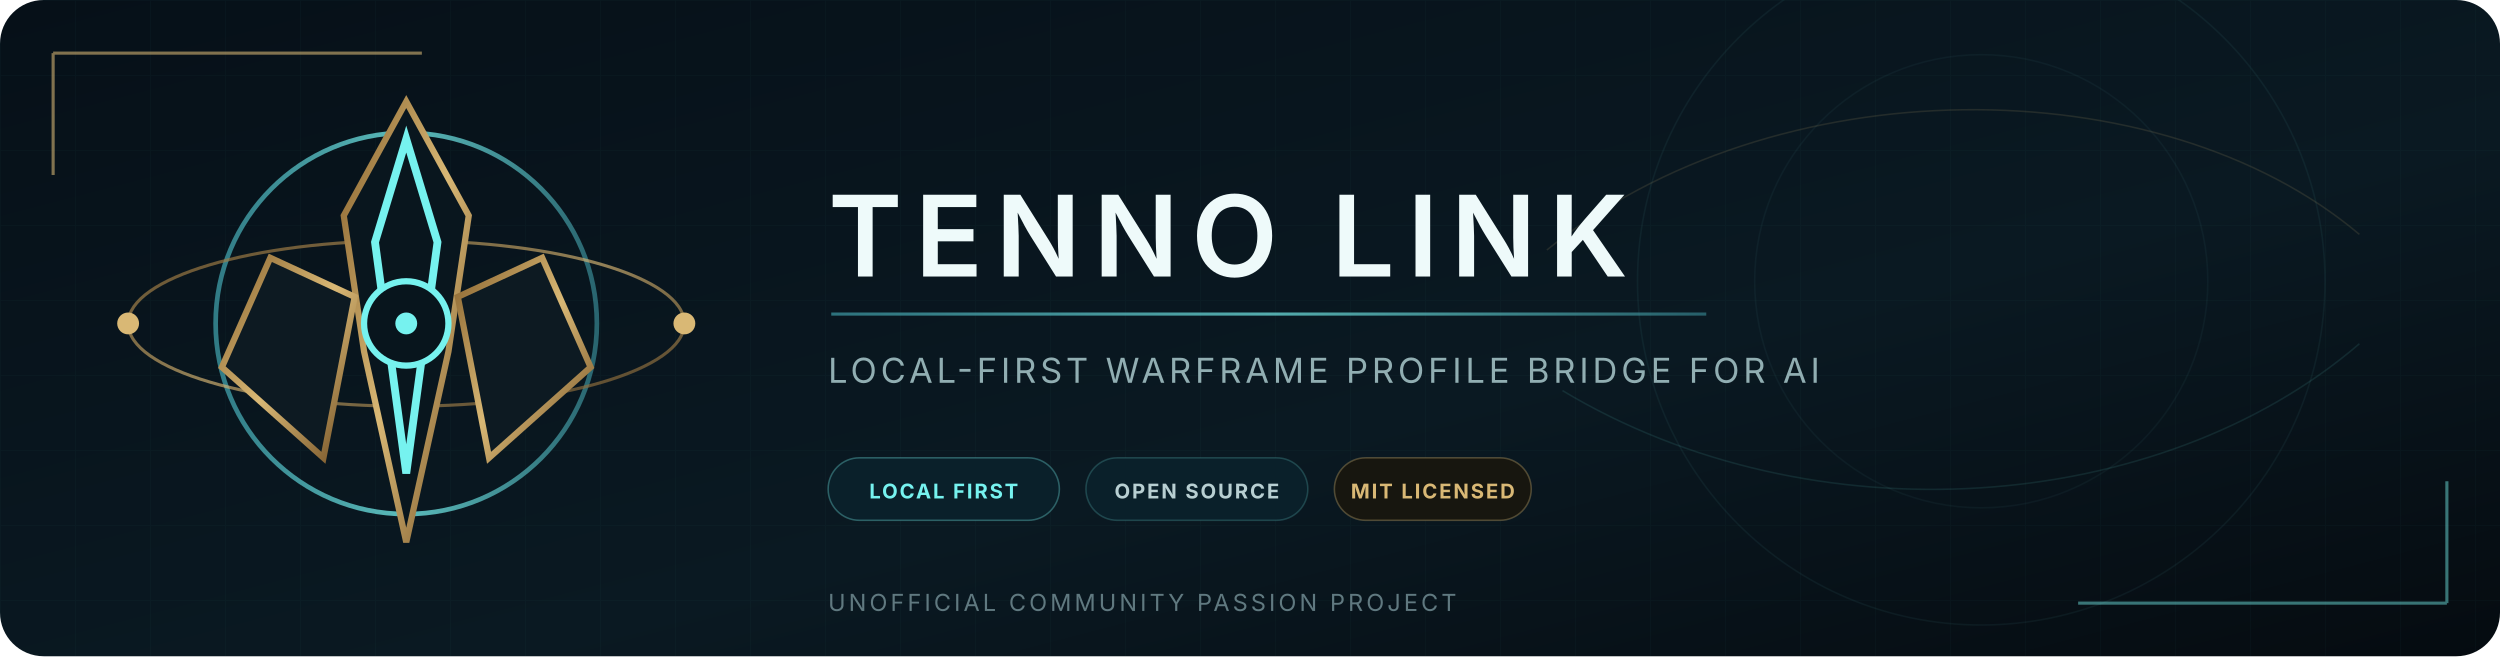
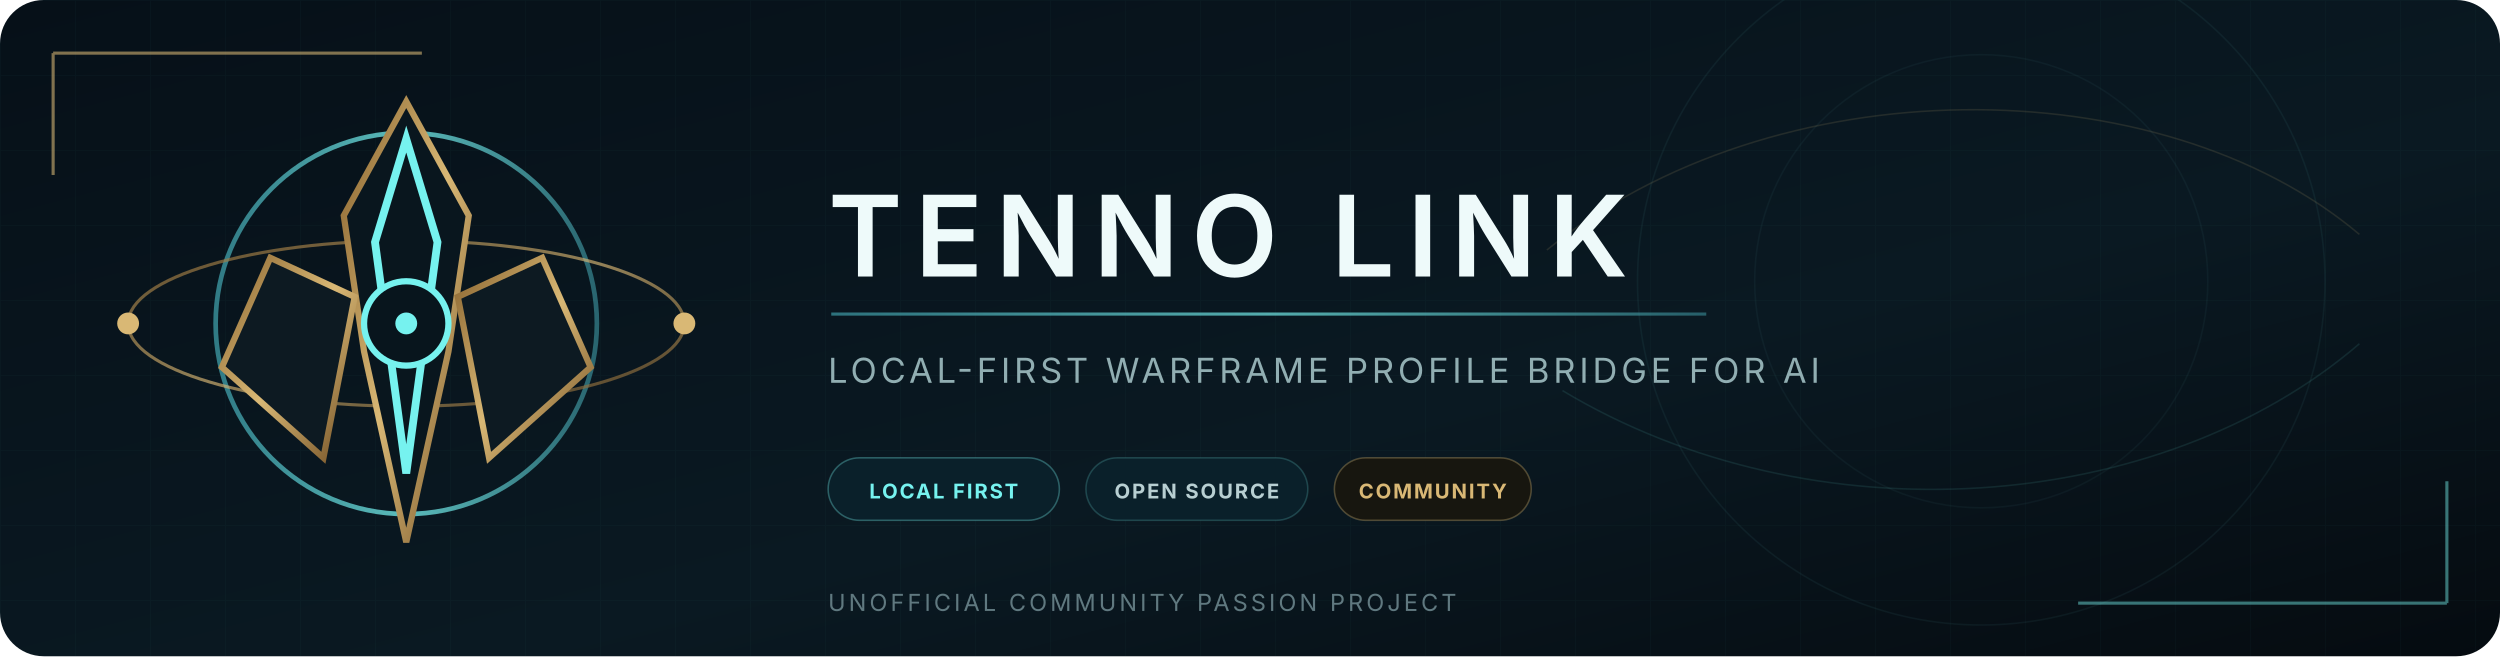
<svg xmlns="http://www.w3.org/2000/svg" width="1600" height="420" viewBox="0 0 1600 420" role="img" aria-labelledby="t d">
  <defs>
    <linearGradient id="bg" x1="0" y1="0" x2="1" y2="1">
      <stop offset="0" stop-color="#061018" />
      <stop offset="0.6" stop-color="#0a1922" />
      <stop offset="1" stop-color="#050b10" />
    </linearGradient>
    <linearGradient id="cyan" x1="0" y1="0" x2="1" y2="0">
      <stop offset="0" stop-color="#3e9da8" />
      <stop offset="0.5" stop-color="#76f2ef" />
      <stop offset="1" stop-color="#347f8a" />
    </linearGradient>
    <linearGradient id="gold" x1="0" y1="0" x2="1" y2="1">
      <stop offset="0" stop-color="#8a6530" />
      <stop offset="0.5" stop-color="#d9b875" />
      <stop offset="1" stop-color="#725025" />
    </linearGradient>
    <pattern id="grid" width="48" height="48" patternUnits="userSpaceOnUse">
      <path d="M48 0H0V48" fill="none" stroke="#76f2ef" stroke-opacity=".025" />
    </pattern>
  </defs>
  <rect width="1600" height="420" rx="28" fill="url(#bg)" />
  <rect width="1600" height="420" rx="28" fill="url(#grid)" />
  <path d="M34 34H270M34 34V112" stroke="#d9b875" stroke-opacity=".58" stroke-width="2" />
  <path d="M1566 386H1330M1566 386V308" stroke="#76f2ef" stroke-opacity=".45" stroke-width="2" />
  <circle cx="1268" cy="180" r="220" fill="none" stroke="#76f2ef" stroke-opacity=".055" />
  <circle cx="1268" cy="180" r="145" fill="none" stroke="#76f2ef" stroke-opacity=".045" />
  <path d="M990 160C1135 42 1382 42 1510 150" fill="none" stroke="#d9b875" stroke-opacity=".13" />
  <path d="M1000 250C1160 346 1382 330 1510 220" fill="none" stroke="#76f2ef" stroke-opacity=".1" />
  <g transform="translate(105 47)">
    <circle cx="155" cy="160" r="122" fill="none" stroke="url(#cyan)" stroke-width="3" stroke-opacity=".75" />
    <ellipse cx="155" cy="160" rx="178" ry="53" fill="none" stroke="url(#gold)" stroke-width="2" stroke-opacity=".66" />
    <path d="M155 18L195 91L182 178L155 300L128 178L115 91Z" fill="#09161e" stroke="url(#gold)" stroke-width="4" />
    <path d="M155 42L175 108L155 256L135 108Z" fill="none" stroke="#76f2ef" stroke-width="5" />
    <path d="M68 118L122 143L102 246L37 188Z" fill="#0d1a22" stroke="url(#gold)" stroke-width="4" />
    <path d="M242 118L188 143L208 246L273 188Z" fill="#0d1a22" stroke="url(#gold)" stroke-width="4" />
    <circle cx="155" cy="160" r="27" fill="#08151d" stroke="#76f2ef" stroke-width="4" />
    <circle cx="155" cy="160" r="7" fill="#76f2ef" />
    <circle cx="-23" cy="160" r="7" fill="#d9b875" />
    <circle cx="333" cy="160" r="7" fill="#d9b875" />
  </g>
  <g transform="translate(530 105)">
    <text x="0" y="72" fill="#eefafa" font-family="Segoe UI,Inter,sans-serif" font-size="72" font-weight="600" letter-spacing="8">TENNO LINK</text>
    <rect x="2" y="95" width="560" height="2" fill="url(#cyan)" opacity=".68" />
    <text x="0" y="140" fill="#91aeb2" font-family="Segoe UI,Inter,sans-serif" font-size="22" letter-spacing="2.5">LOCAL-FIRST WARFRAME PROFILE BRIDGE FOR AI</text>
    <g transform="translate(0 188)" font-family="Segoe UI,Inter,sans-serif" font-size="13" font-weight="700" letter-spacing="1.2">
      <rect width="148" height="40" rx="20" fill="#0a202a" stroke="#76f2ef" stroke-opacity=".32" />
      <text x="74" y="26" text-anchor="middle" fill="#76f2ef">LOCAL FIRST</text>
      <rect x="165" width="142" height="40" rx="20" fill="#0a202a" stroke="#76f2ef" stroke-opacity=".2" />
      <text x="236" y="26" text-anchor="middle" fill="#b8cfd2">OPEN SOURCE</text>
      <rect x="324" width="126" height="40" rx="20" fill="#17160f" stroke="#d9b875" stroke-opacity=".32" />
-       <text x="387" y="26" text-anchor="middle" fill="#d9b875">MIT LICENSED</text>
+       <text x="387" y="26" text-anchor="middle" fill="#d9b875">COMMUNITY</text>
    </g>
    <text x="0" y="286" fill="#607980" font-family="Segoe UI,Inter,sans-serif" font-size="15" letter-spacing="2">UNOFFICIAL COMMUNITY PASSION PROJECT</text>
  </g>
</svg>
